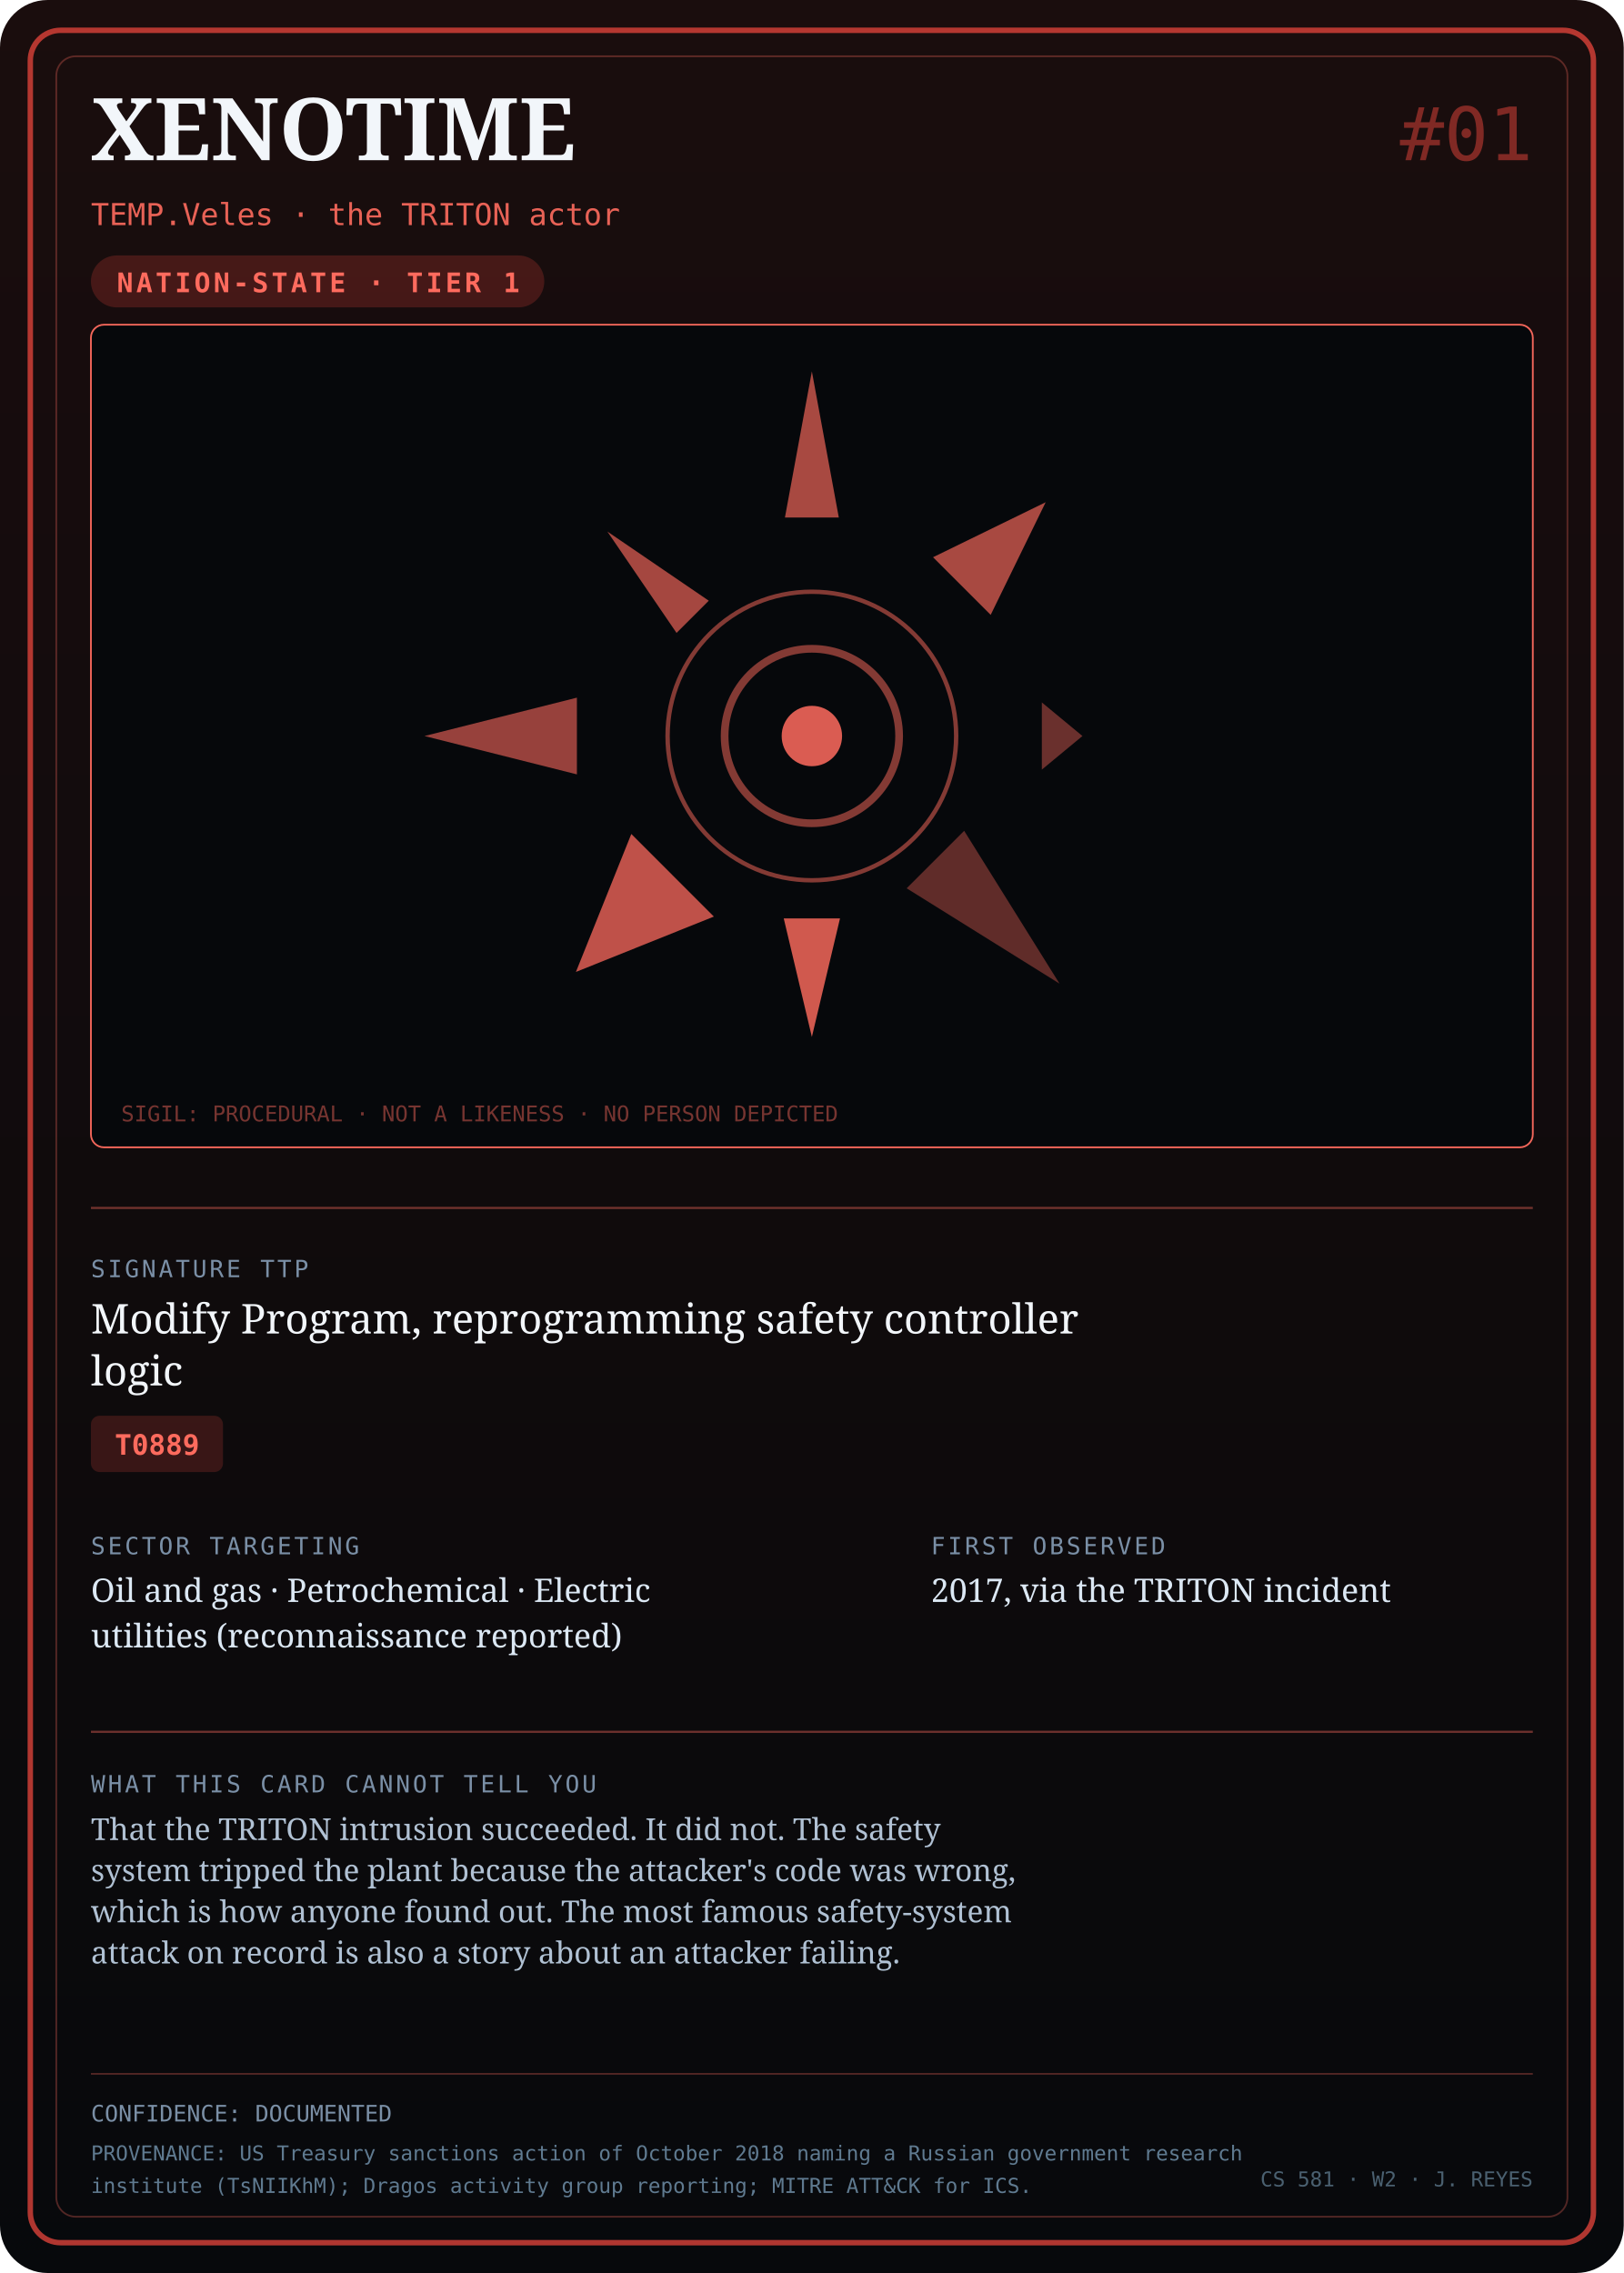
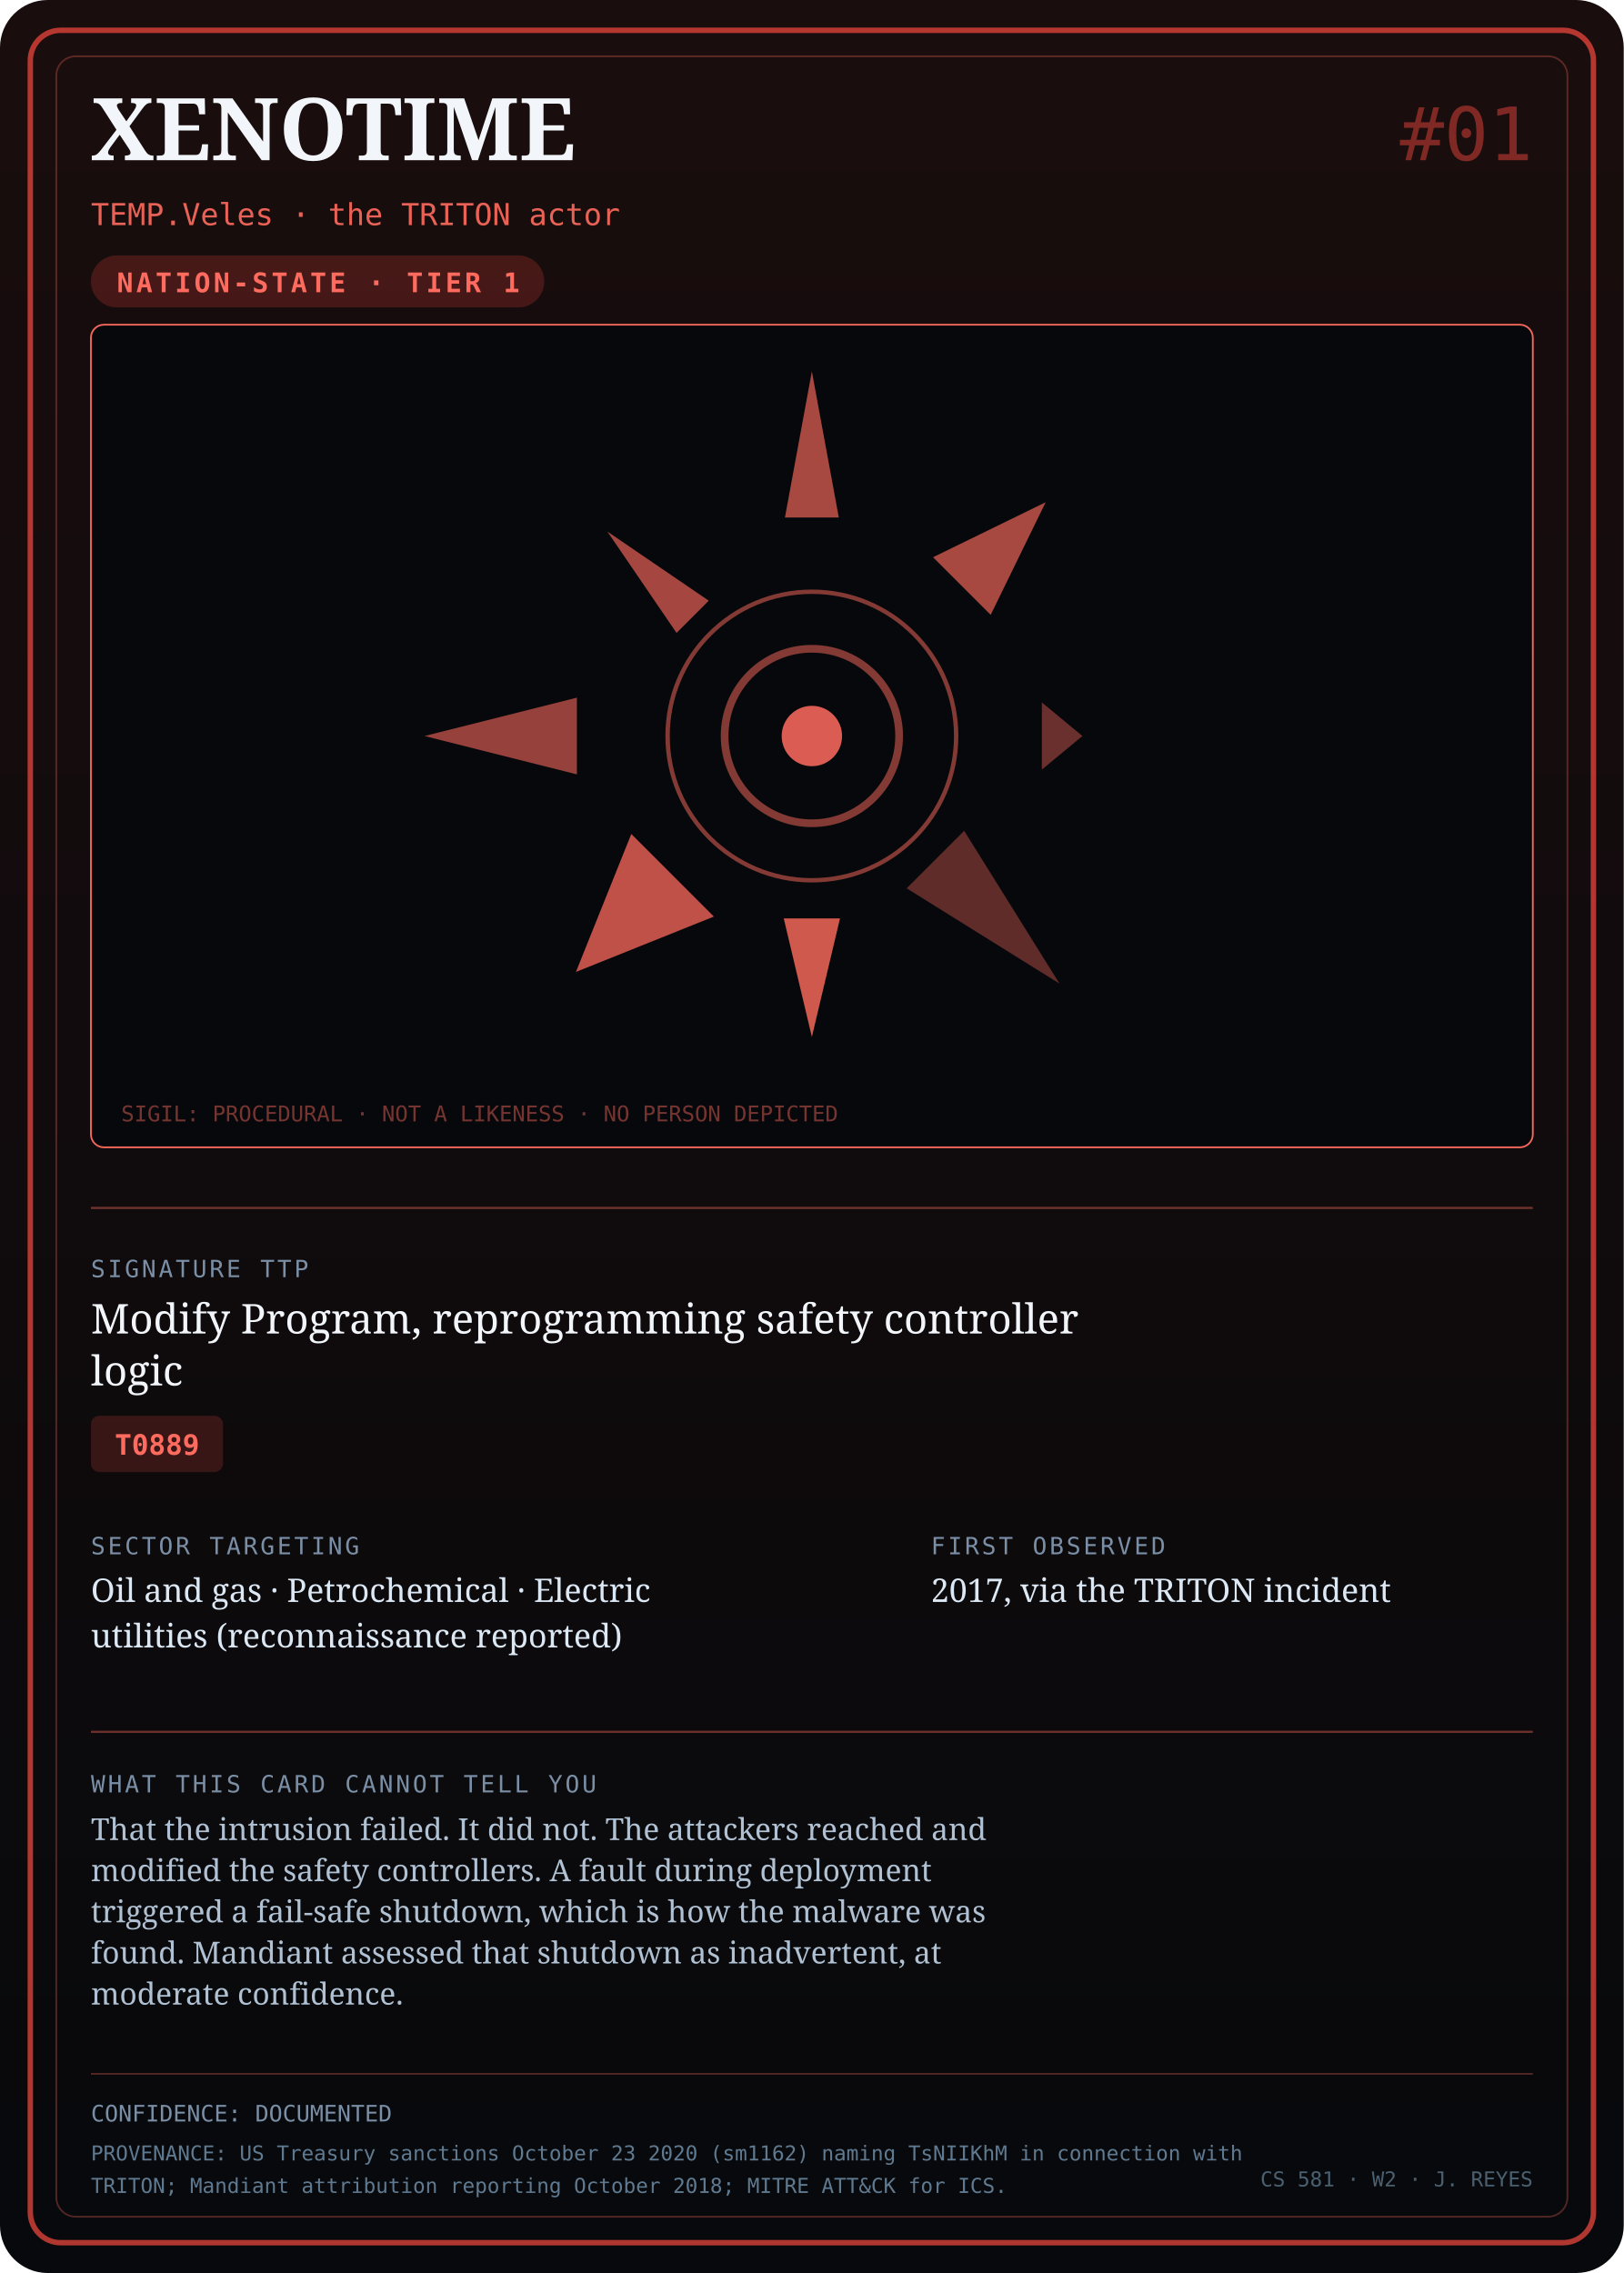
<svg xmlns="http://www.w3.org/2000/svg" viewBox="0 0 750 1050" width="750" height="1050" role="img" aria-label="Threat actor card: XENOTIME">
  <defs>
    <linearGradient id="g01" x1="0" y1="0" x2="0" y2="1">
      <stop offset="0" stop-color="#1a0d0d" />
      <stop offset="1" stop-color="#07090c" />
    </linearGradient>
    <clipPath id="art01">
      <rect x="42" y="150" width="666" height="380" rx="6" />
    </clipPath>
  </defs>
  <rect width="750" height="1050" rx="22" fill="url(#g01)" />
  <rect x="14" y="14" width="722" height="1022" rx="14" fill="none" stroke="#e8453c" stroke-width="2.5" opacity="0.75" />
  <rect x="26" y="26" width="698" height="998" rx="9" fill="none" stroke="#ff6b5e" stroke-width="0.8" opacity="0.3" />
  <text x="42" y="74" font-family="Georgia,serif" font-size="40" font-weight="bold" fill="#f2f6fa">XENOTIME</text>
  <text x="42" y="104" font-family="monospace" font-size="14" fill="#ff6b5e" opacity="0.9">TEMP.Veles · the TRITON actor</text>
  <rect x="42" y="118" width="209.4" height="24" rx="12" fill="#e8453c" opacity="0.22" />
  <text x="54" y="135" font-family="monospace" font-size="12.5" font-weight="bold" fill="#ff6b5e" letter-spacing="1.4">NATION-STATE · TIER 1</text>
  <text x="708" y="74" text-anchor="end" font-family="monospace" font-size="34" fill="#e8453c" opacity="0.5">#01</text>
  <rect x="42" y="150" width="666" height="380" rx="6" fill="#05070a" stroke="#ff6b5e" stroke-width="0.8" opacity="0.95" />
  <g clip-path="url(#art01)">
    <g transform="translate(375 340) scale(1.55)">
      <g transform="rotate(0.0 0 0)">
        <path d="M -8.026 -65.127 L 0 -108.682 L 8.026 -65.127 Z" fill="#ff6b5e" opacity="0.65" />
      </g>
      <g transform="rotate(45.0 0 0)">
        <path d="M -12.147 -63.208 L 0 -98.536 L 12.147 -63.208 Z" fill="#ff6b5e" opacity="0.65" />
      </g>
      <g transform="rotate(90.0 0 0)">
        <path d="M -10.013 -68.531 L 0 -80.63 L 10.013 -68.531 Z" fill="#ff6b5e" opacity="0.40" />
      </g>
      <g transform="rotate(135.0 0 0)">
        <path d="M -12.118 -52.066 L 0 -104.37 L 12.118 -52.066 Z" fill="#ff6b5e" opacity="0.36" />
      </g>
      <g transform="rotate(180.0 0 0)">
        <path d="M -8.384 -54.355 L 0 -89.689 L 8.384 -54.355 Z" fill="#ff6b5e" opacity="0.81" />
      </g>
      <g transform="rotate(225.0 0 0)">
        <path d="M -17.401 -58.695 L 0 -99.439 L 17.401 -58.695 Z" fill="#ff6b5e" opacity="0.74" />
      </g>
      <g transform="rotate(270.0 0 0)">
        <path d="M -11.436 -70.018 L 0 -115.441 L 11.436 -70.018 Z" fill="#ff6b5e" opacity="0.58" />
      </g>
      <g transform="rotate(315.0 0 0)">
        <path d="M -6.788 -50.245 L 0 -86.184 L 6.788 -50.245 Z" fill="#ff6b5e" opacity="0.64" />
      </g>
      <circle r="26" fill="none" stroke="#ff6b5e" stroke-width="2.3" opacity="0.5" />
      <circle r="43" fill="none" stroke="#ff6b5e" stroke-width="1.3" opacity="0.5" />
      <circle r="9" fill="#ff6b5e" opacity="0.85" />
    </g>
  </g>
  <text x="56" y="518" font-family="monospace" font-size="10" fill="#ff6b5e" opacity="0.45">SIGIL: PROCEDURAL · NOT A LIKENESS · NO PERSON DEPICTED</text>
  <line x1="42" y1="558" x2="708" y2="558" stroke="#ff6b5e" stroke-width="1" opacity="0.4" />
  <text x="42" y="590" font-family="monospace" font-size="11" fill="#7a8fa6" letter-spacing="1.2">SIGNATURE TTP</text>
  <text x="42" y="616" font-family="Georgia,serif" font-size="19" fill="#f2f6fa">Modify Program, reprogramming safety controller</text>
  <text x="42" y="640" font-family="Georgia,serif" font-size="19" fill="#f2f6fa">logic</text>
  <rect x="42" y="654" width="61" height="26" rx="4" fill="#e8453c" opacity="0.2" />
  <text x="53" y="672" font-family="monospace" font-size="13" font-weight="bold" fill="#ff6b5e">T0889</text>
  <text x="42" y="718" font-family="monospace" font-size="11" fill="#7a8fa6" letter-spacing="1.2">SECTOR TARGETING</text>
  <text x="42" y="740" font-family="Georgia,serif" font-size="15" fill="#dce8f4">Oil and gas · Petrochemical · Electric</text>
  <text x="42" y="761" font-family="Georgia,serif" font-size="15" fill="#dce8f4">utilities (reconnaissance reported)</text>
  <text x="430" y="718" font-family="monospace" font-size="11" fill="#7a8fa6" letter-spacing="1.2">FIRST OBSERVED</text>
  <text x="430" y="740" font-family="Georgia,serif" font-size="15" fill="#dce8f4">2017, via the TRITON incident</text>
  <line x1="42" y1="800" x2="708" y2="800" stroke="#ff6b5e" stroke-width="1" opacity="0.4" />
  <text x="42" y="828" font-family="monospace" font-size="11" fill="#7a8fa6" letter-spacing="1.2">WHAT THIS CARD CANNOT TELL YOU</text>
-   <text x="42" y="850" font-family="Georgia,serif" font-size="14" fill="#b9cbdd" opacity="0.95">That the TRITON intrusion succeeded. It did not. The safety</text>
-   <text x="42" y="869" font-family="Georgia,serif" font-size="14" fill="#b9cbdd" opacity="0.95">system tripped the plant because the attacker's code was wrong,</text>
-   <text x="42" y="888" font-family="Georgia,serif" font-size="14" fill="#b9cbdd" opacity="0.95">which is how anyone found out. The most famous safety-system</text>
-   <text x="42" y="907" font-family="Georgia,serif" font-size="14" fill="#b9cbdd" opacity="0.95">attack on record is also a story about an attacker failing.</text>
+   <text x="42" y="850" font-family="Georgia,serif" font-size="14" fill="#b9cbdd" opacity="0.95">That the intrusion failed. It did not. The attackers reached and</text>
+   <text x="42" y="869" font-family="Georgia,serif" font-size="14" fill="#b9cbdd" opacity="0.95">modified the safety controllers. A fault during deployment</text>
+   <text x="42" y="888" font-family="Georgia,serif" font-size="14" fill="#b9cbdd" opacity="0.95">triggered a fail-safe shutdown, which is how the malware was</text>
+   <text x="42" y="907" font-family="Georgia,serif" font-size="14" fill="#b9cbdd" opacity="0.95">found. Mandiant assessed that shutdown as inadvertent, at</text>
+   <text x="42" y="926" font-family="Georgia,serif" font-size="14" fill="#b9cbdd" opacity="0.95">moderate confidence.</text>
  <line x1="42" y1="958" x2="708" y2="958" stroke="#ff6b5e" stroke-width="0.8" opacity="0.3" />
  <text x="42" y="980" font-family="monospace" font-size="10.5" fill="#7a8fa6">CONFIDENCE: DOCUMENTED</text>
-   <text x="42" y="998" font-family="monospace" font-size="9.5" fill="#5f7a90">PROVENANCE: US Treasury sanctions action of October 2018 naming a Russian government research</text>
-   <text x="42" y="1013" font-family="monospace" font-size="9.5" fill="#5f7a90">institute (TsNIIKhM); Dragos activity group reporting; MITRE ATT&amp;CK for ICS.</text>
+   <text x="42" y="998" font-family="monospace" font-size="9.5" fill="#5f7a90">PROVENANCE: US Treasury sanctions October 23 2020 (sm1162) naming TsNIIKhM in connection with</text>
+   <text x="42" y="1013" font-family="monospace" font-size="9.5" fill="#5f7a90">TRITON; Mandiant attribution reporting October 2018; MITRE ATT&amp;CK for ICS.</text>
  <text x="708" y="1010" text-anchor="end" font-family="monospace" font-size="9.5" fill="#4a6070">CS 581 · W2 · J. REYES</text>
</svg>
